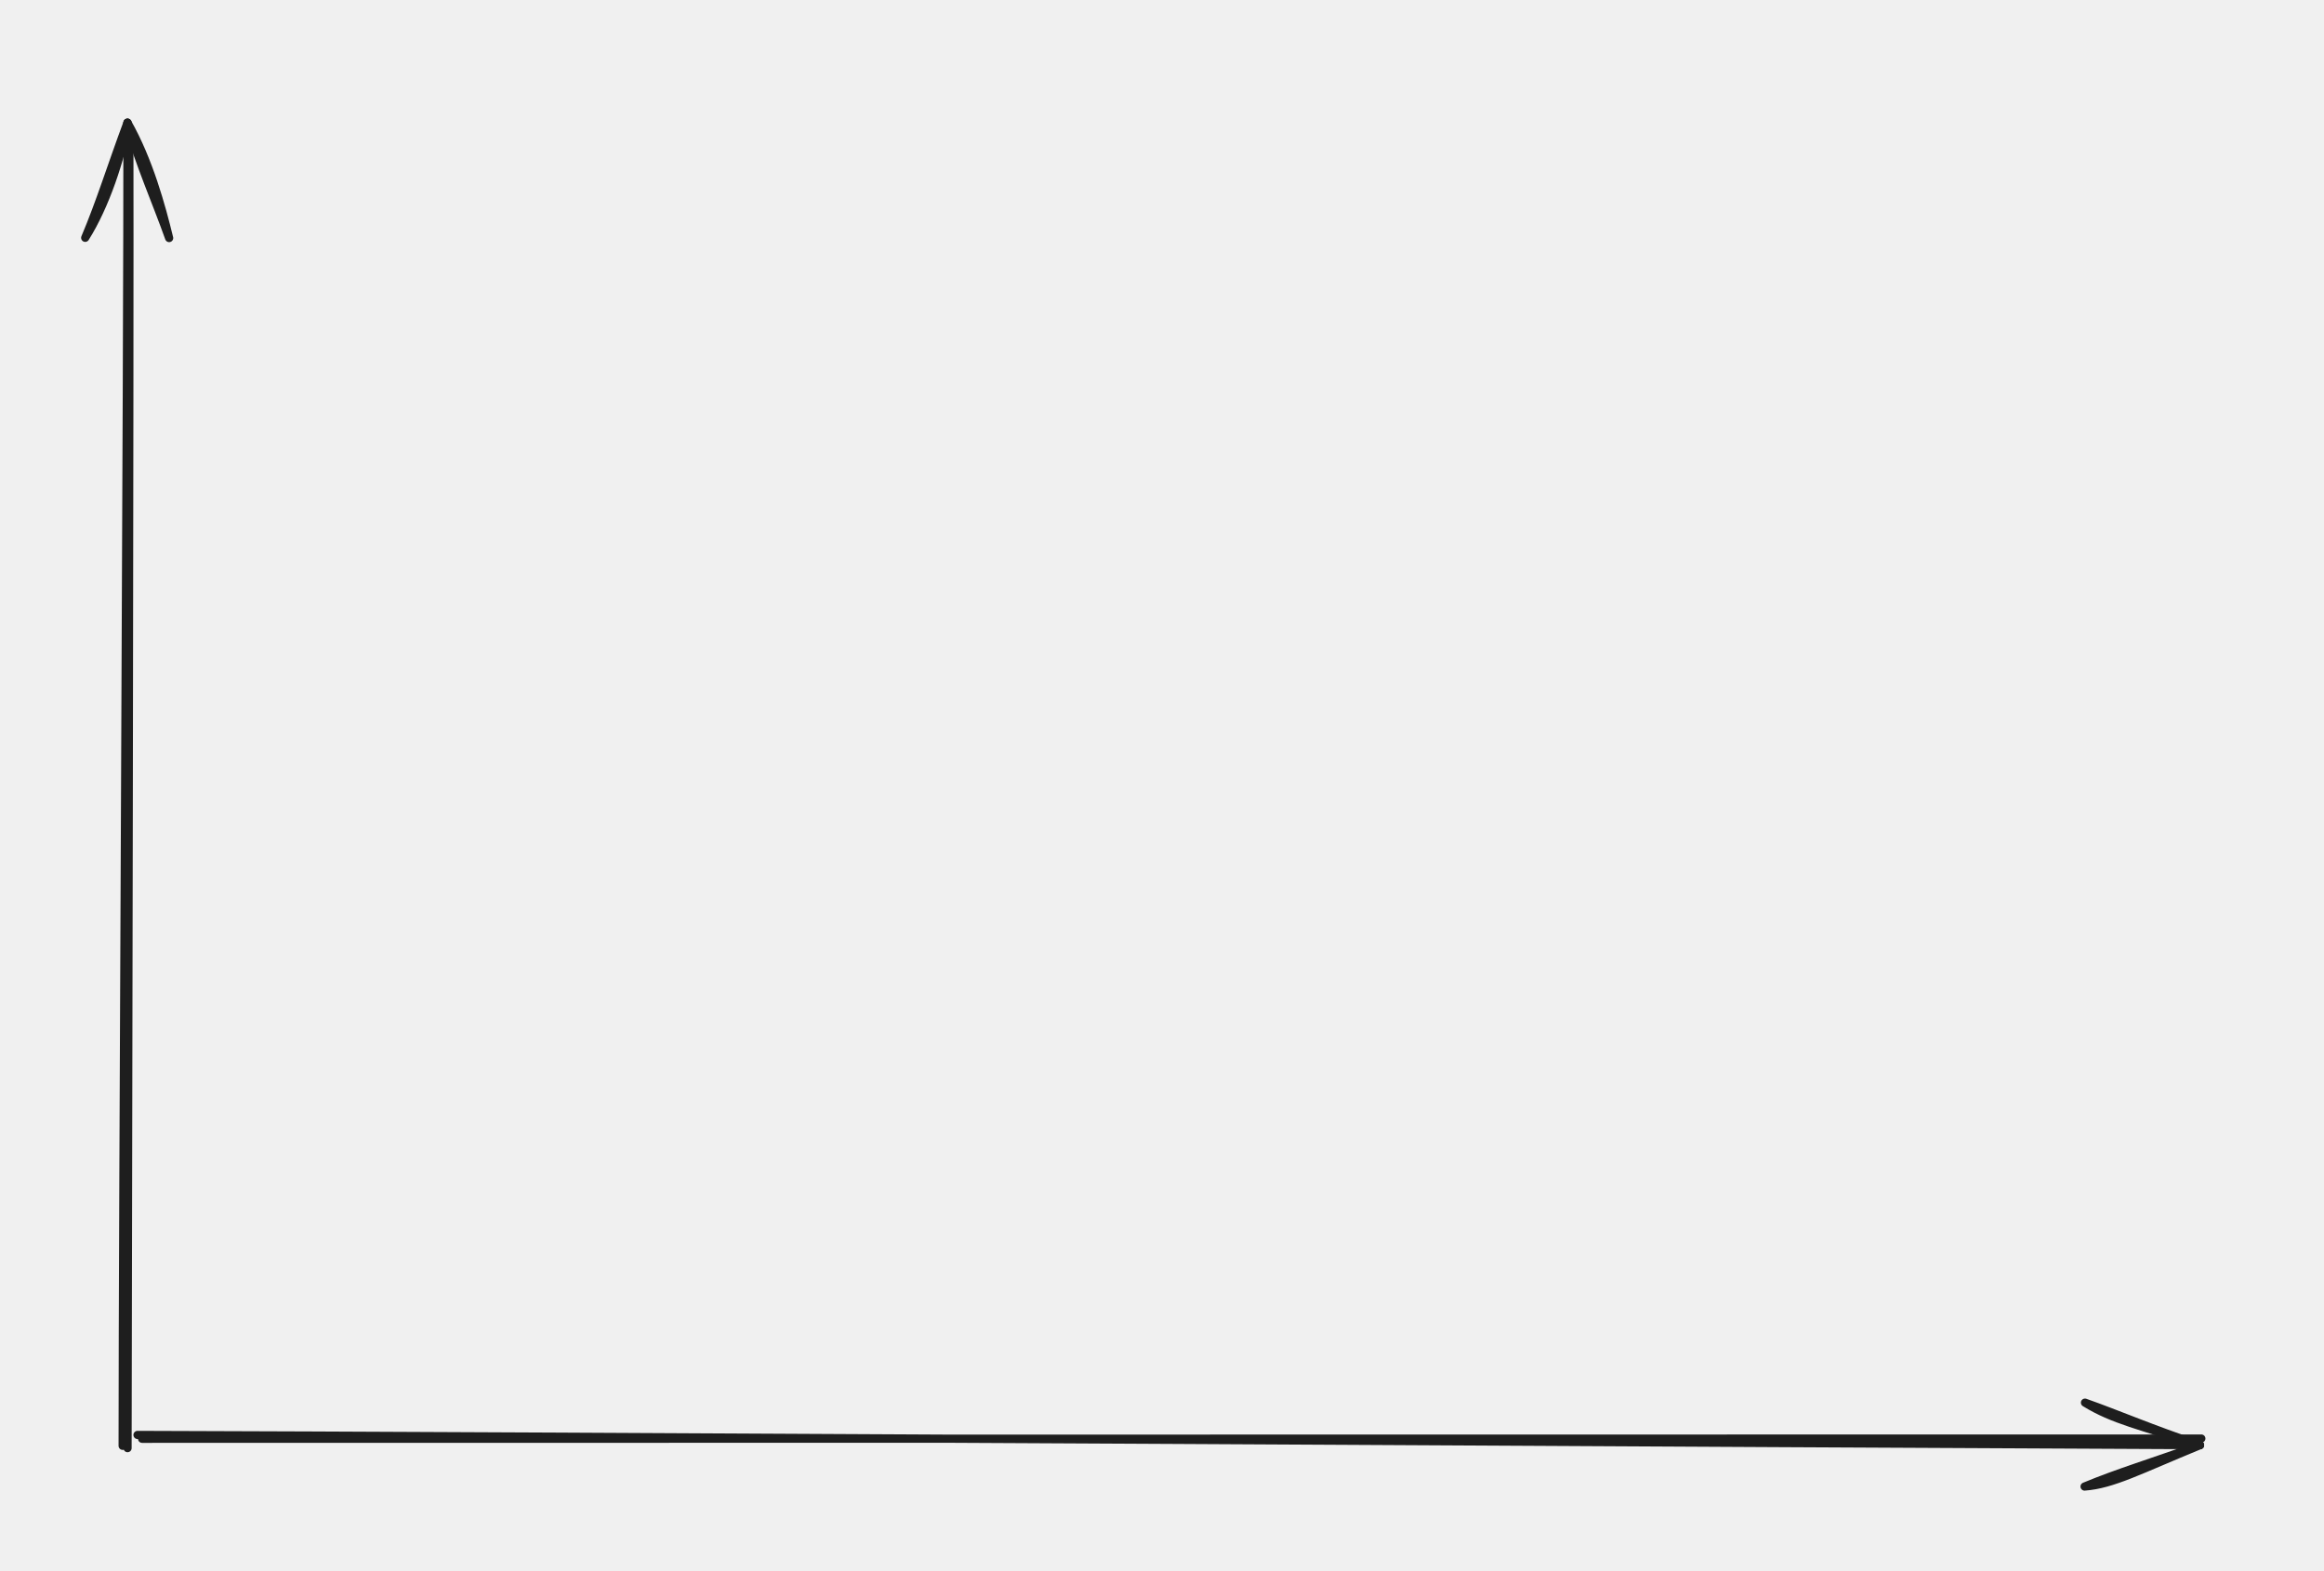
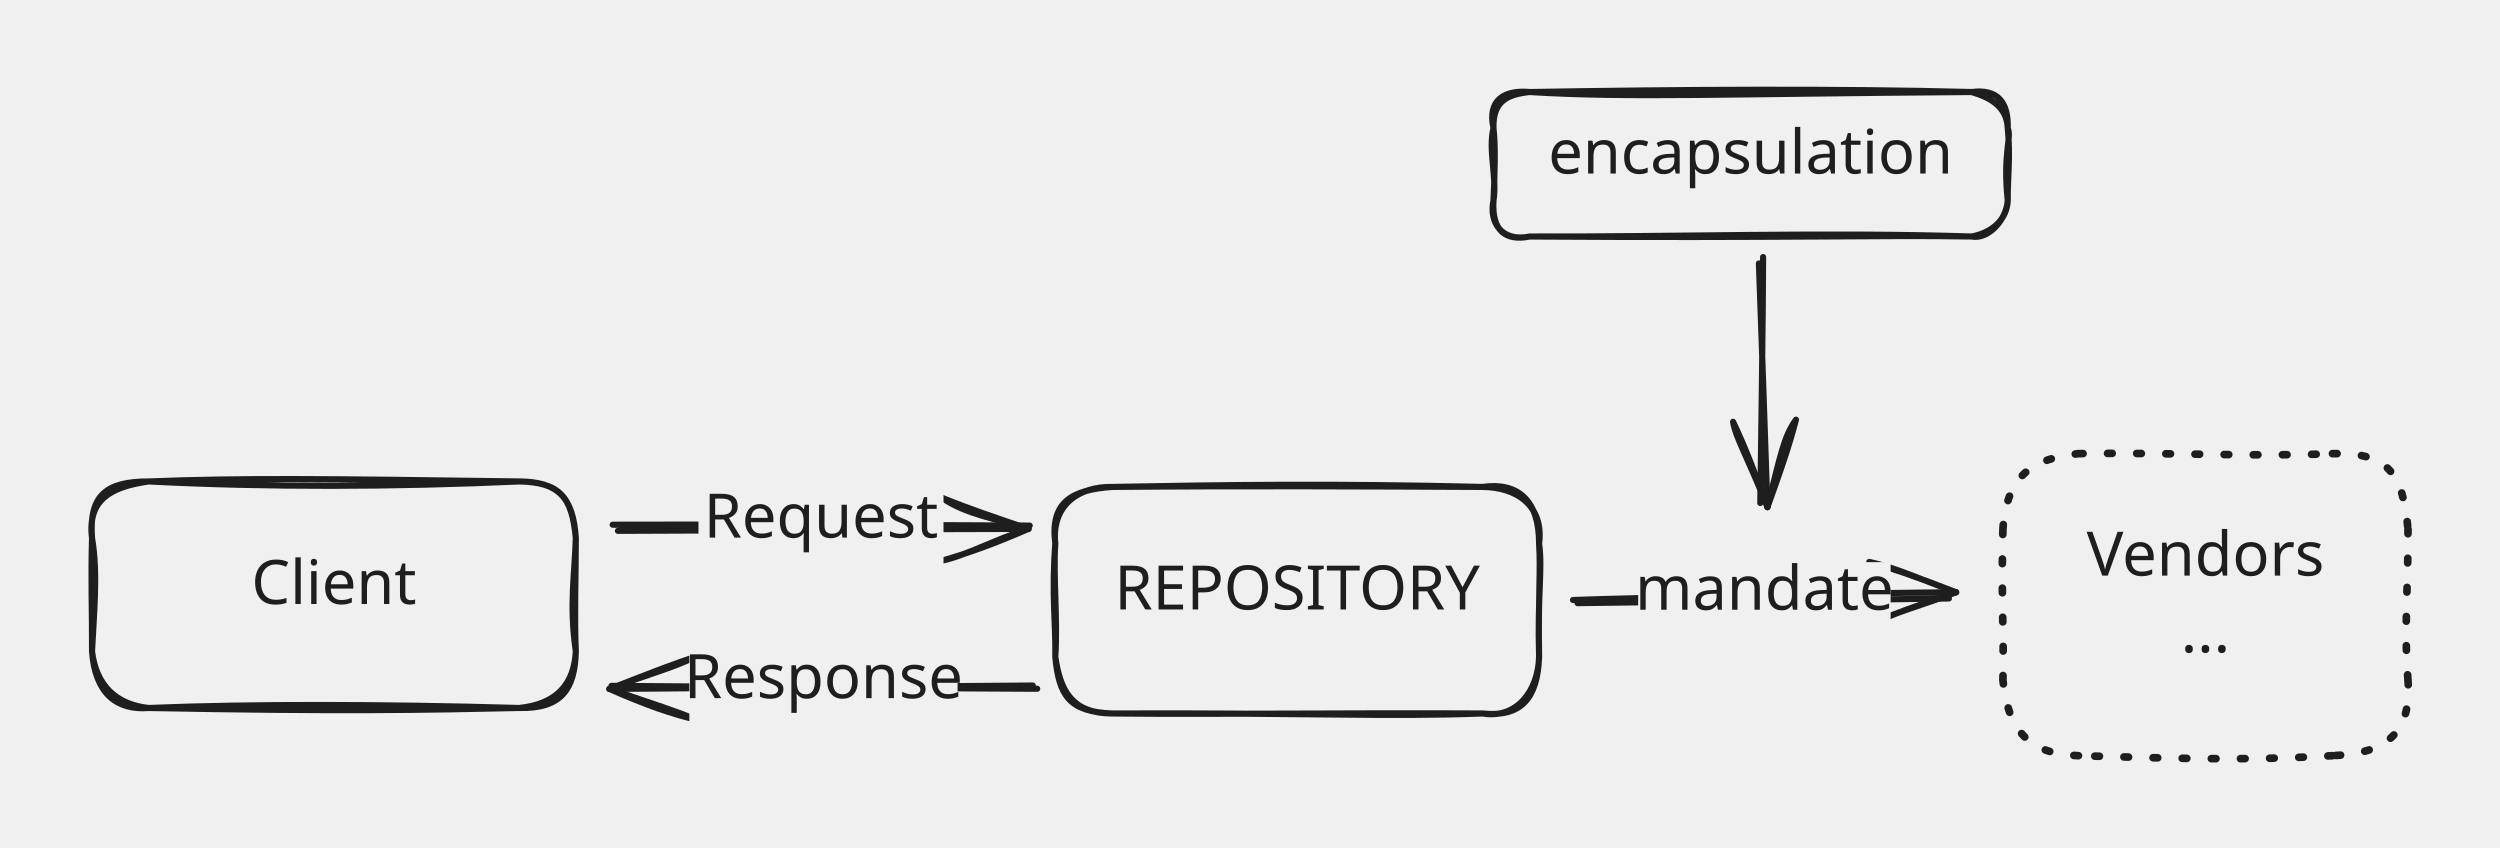
- <svg xmlns="http://www.w3.org/2000/svg" version="1.1" viewBox="0 0 568.423 384.201" width="568.423" height="384.201">
+ <svg xmlns="http://www.w3.org/2000/svg" version="1.1" viewBox="0 0 814.983 276.352" width="814.983" height="276.352">
  
-   eyJ2ZXJzaW9uIjoiMSIsImVuY29kaW5nIjoiYnN0cmluZyIsImNvbXByZXNzZWQiOnRydWUsImVuY29kZWQiOiJ4nO1VTW+bMFx1MDAxOL7nVyB27Sg2IYbe2m5auknV1mirpqlcdTAwMDdcdTAwMTdcdTAwMWPw4tjIdpqmVf77bIdiwpqth1x1MDAxZHpcdTAwMTiRXHUwMDAwv1/P+/WQx1FcdTAwMTCEetOQ8CRcYsl9gVx1MDAxOS0lXodHVn5HpKKCXHUwMDFiXHUwMDE1dGclVrJwlrXWjTo5PsZNXHUwMDEzVVTfXG6xiFxusdy5XHUwMDExRpaEa2VcZn+Yc1x1MDAxMDy6e1x1MDAwZlxiSyl2XHUwMDE4TuxxkmwovFx1MDAxNNxBXHUwMDAylEzyXHUwMDA05knaWVD1zkBpUlx1MDAxYfVcdTAwMWMzRbzGisJT/pUrndZTXHUwMDFk61wih9++x+kk96hzythMb5jLSFx0U7jXKS3Fglxc01LXT9X35Ie8pFhVNSfKVlx1MDAwZTqpaHBB9cbK4riTYl65XHUwMDE4XnJvTmmSRlxioWScIF+ndU1gXHUwMDE2ZVx1MDAwMKaDTM5cdTAwMDVcdTAwMTPSZvJcdTAwMDZcdTAwMTD787nc4mJRmYR42dloiblqsDSz8XbrtkafR01oVWuHXHSjLM7SvJ+MXCKu31x1MDAwMFwimEOQw7zTWLTmonRjv/FdlnhJLqxcdTAwMGJfMdZvXHUwMDE1L9tWPa2HX1x1MDAxMNhKtr5cdTAwMWNr/763WFx1MDAxZWHVlHi3XHUwMDA0XHUwMDAwxelcdTAwMTjEXGKZRvn+M8pcdTAwMTdDeCaKxTN7ozSW+ozykvJq6EJ4eUDDsNLnYrmk2qTxWVCuh1x1MDAxNi7uqV36muDfemFcIvd1Q3Y0NqInk738W+BcdTAwMDfnXHUwMDBl3fvN0d+t3/Yn7D1H/Wc7gpdTOEtcdTAwMGVROFx1MDAxOacwm1x1MDAwMPRiXHUwMDAyk/mHh5+X0+yK1Nef4ulHifCXq9dO4DxcdTAwMDI5XHUwMDE4x1x1MDAxMzgkMIrgPq//NYXTOIlcdTAwMDAwX4r+d6Jjs8+zo3BqKDxGvYxeXHUwMDExhVNcdTAwMDT9ovyncM/guTFcdTAwMGZcdTAwMWP3XHUwMDE5PGpDhebfeqZNo7uBmYHTckZcdTAwMWbIXj3hXHUwMDFkJeuzPy/fqJ2sJSFxXHUwMDFisFx1MDAxZG1/XHUwMDAxXHUwMDE2MFxm4iJ9
+   eyJ2ZXJzaW9uIjoiMSIsImVuY29kaW5nIjoiYnN0cmluZyIsImNvbXByZXNzZWQiOnRydWUsImVuY29kZWQiOiJ4nNVbaVPbOlx1MDAxN/7Or2B4v1x1MDAxNl3tS7/RXHUwMDE2bmlZWqBQ7jJcdTAwMWRcdTAwMTObYOLYwTbrnf7398iBeImTOGncpnSmgGVHx9J5XHUwMDE2XHUwMDFkif/W1tc30seBt/F6fcN76DiB78bO/cYre/3Oi1x1MDAxMz9cbqGJZr8n0W3cye68StNB8vqPP5zBXHUwMDAwdf30XCKKeqhcdTAwMTP1h495gdf3wjSBXHUwMDFi/4bf19f/y/4vdFx1MDAxNHud1Fx0u4GXPZA15X1xVr14XHUwMDEwhVm3hFx1MDAxOCGJMVxmj+7wk3fQXeq50HzpXHUwMDA0iZe3uNkrid1kX3V7+zffduLe++1NTtVl3uulXHUwMDFmXHUwMDA0x+ljkEWVRPDyeVuSxlHPO/Pd9OplXHUwMDA0XG7XJz1cdTAwMTVHt92r0Evs25PR1WjgdPz00V7DefDDIXi9nl95sD1cdTAwMTGGODeUaCVGXHL2UY5cdTAwMDUyRmLDXG5ccsNo3kZBXHUwMDE022j+Rzz7L4/nwun0ulx1MDAxMFToju5JYydMXHUwMDA2Tlxmc5Tfd//8nkQopLDCjNC8kyvP716l0KpcdTAwMTjSglxiWWhLvGzwXHTXXHUwMDA2U2ZkPlC228Gum+XBv/mQx07f27WPhLdBUFx1MDAxY7fQfVx1MDAxZbeXfMkzhj1f+Z6/l71/u5ppxWwrZVxc6j3kL1vIXHUwMDBmc7b/cFx1MDAxMMbbe3HsKTf46mB5+LAxuu/7q/qPXHUwMDFkPszPj7Yv2MG7KNn75mydf2L76ku/3MtL/05cdTAwMWNH900/98z1++pm5+7L2dGn7Z2H8OBE6u1mn/v8Uz7ct1x1MDAwM9dcdTAwMTnCgygshFx1MDAxNoJxotSoPfDDXnUugqjTy1x1MDAxMbVWXGJ4XGbJpXEtXHUwMDEyhp5cdTAwMDRiXG7940KWzEJw/VxmrTaCpUBUUCWJ5lhTzMowZlx1MDAxOPEyupdccmLBXHUwMDExNsZwgaVmosRcdTAwMTcjKNdAWFx1MDAxMcW1YlL+OIRLXHJjWJ2WnkSJXHUwMDAyv89OzzyqKEyP/acsx3Dp6o7T94PH0nRmeVx1MDAwYsP4NvBLI2ivb1x1MDAwNX7X5vBGXHUwMDA3mry4lN6pXHUwMDBmXHUwMDEyObqh77tuUcQ60Jnjh16820R8otjv+qFcdTAwMTOcTIhcdTAwMDXe3Xv/Ml1cdTAwMDRcdTAwMTUm7MJJPNtqr+up+Fx1MDAxY/JDXHJAzUSVhVx1MDAxNKBcZlx1MDAxMjfPgllcdTAwMTCdzoMrXHRReEFUXHUwMDE20lxmmlx1MDAxNIZZKcZbVVjGkNG8XHUwMDE2lHmQL5hkUlx1MDAxODBcdTAwMDOKtyGrtC1ZvU8+XGais5PTu6un0MPn8uaGn57PJ1NcdTAwMWNMXHUwMDA2K2KhKVx1MDAwZiSpXHUwMDEzp2/80PXDbvmtn41pXHUwMDEzcGbM0bm1Q7CJkdCSSHBEVFx1MDAxM03yqOxkOFx1MDAwM1x1MDAxYjNFNpfGRtNcdTAwMGLd2YHsMr/v06O3p+c9J9q99Vx1MDAxZU9cdTAwMGVccqtcdTAwMGJcdTAwMDQjybiE9Fx1MDAxMZhcblNcdTAwMTDxUVx1MDAxY1x1MDAwNjFDtTSMSs250mYsosBJ0rdRv++nMNqfXCI/TKujmlxy35aljSvPXHUwMDE5yyd4o2JblV9cdTAwMDb2XHUwMDEzy3nzdyE7cDFV8Ojnf1/V3j1cdTAwMGWUymNrxe/zOpSJXHUwMDA2hXAlqWKUNvco9em+0lx1MDAwNFxiJlxmXHUwMDE5YuCbxZuUOb9cZpdcdTAwMWFcdTAwMDZhrHRxXHUwMDExsGxcdTAwMWVUXHUwMDA2aWUgX4XWWipiXHUwMDFheVx1MDAxNKGYUeCplrDMWNyjUPAoXHUwMDBicdNCXHUwMDFl5ci7ufWStkzKXGbxrpqUsWBadSmFtKwuIzBjXFxcdTAwMThhmtdcdTAwMDKmL6tWXHUwMDEypVx1MDAwMlxmic24cadcdTAwMDIrcUlJy7VcdTAwMDBcdTAwMDaCwuiEWsC4V9HaKKUkXsL64Sd6lf4+iT5+fNM9XHUwMDBm/nr3meHTr/2jz9fze1x1MDAxNV5ExJK9SmOLXHUwMDAwXlx1MDAwNcjRUFx0cVGKhSxI57NHXHUwMDEwQPuUYyzUJI/QyLU0tk9cdTAwMThpRlx1MDAxOEiqplJcdTAwMTLgejNcdTAwMTZcdTAwMTIh6Lni9Fv7lc06vFSe/CHLYqrXXsiQXHUwMDExXHRcdTAwMDNcdTAwMGLusDFcdTAwMTfWJ/1KcyHHXHUwMDFhXHUwMDExRSVcdTAwMDVzi8GwXHUwMDE0aCZjRElcdTAwMTBpm1x1MDAxMbVCnFx1MDAxOUPw0LLo3ERO8yxgKDWlRv9Sz8JcZsZ5uO17lmRcdTAwMTCFideSaZkh5eOmpVx1MDAxYc0yXFzL1F1cZk2qXHUwMDE3811cZljTgKLL5lx1MDAwNZbp/L+SaFx1MDAwNY+MuMLG8OFiNE+94fpCgVBVd1x1MDAxMlZlK0MzqVxmXHUwMDE1eci/w06Gf3C/f3KdPJ4/RGfx16f0ytlzcdNcdTAwMWSHi1PtnnWevvo3PZzunl76PL27Lvey0E7G77lDXCI0ZvPYuYXEXFzjSVx1MDAwNKGlgfW3nGNlUz/3q81cdTAwMGZcdTAwMWMjXCI52FTQcoJpRcxcdTAwMTlF7a9uKGJcdTAwMDTEXFwoRThwcjMxXHUwMDE3nChu2Fx1MDAxMshhUS2X0iaomSNBf1DLtz9cdTAwMWRcdTAwMWXvnlx1MDAxY1x1MDAxZZ23pOYz5G1MzWviabVcblG0mlUxp1x1MDAwNMw3VnNcdTAwMWNJmM61K1x0VmmsXFwzPkHMuUBSQG5KLWGlZ0wlriVCllx1MDAxMiSNXHUwMDAwQefGfumamiFBgGYwXHUwMDFlSnOtOCEyXHUwMDBm9lx1MDAwNcLAOFx1MDAxYZarqlx1MDAxNYFvrU5Betf04rBcdTAwMGbv7vTddzu9N1uDnad5hE0qrYpl1l9Yp8BcYts9XHUwMDE1XG5cdTAwMTNkICRMOS3cNdpUkVhwqVx1MDAxN91Y6e1cdTAwMDbH37Y6366ftvDx5eat73aP6YRopJJcXFx1MDAxYVxuaJacXHUwMDEyWVx1MDAxM41EXHUwMDA2S8NcdTAwMDSTWMJq6jevVUxGkv3aXHUwMDFjXHUwMDA3Uf6Ba8Xvc59cdTAwMGKZSKRSg64yUXDds4i0XHUwMDFlXHUwMDEwK02kitqyrVBcdTAwMDRrolx1MDAwNa9sulCBhK6UW5dewVx1MDAwMGNlj4ZQTKTEsP5pZHrAbpCM4X+l69FCmZ93MqTvhDaAlizPXGZcdTAwMTNQtTxjwbTqdzSdXGJTqoFcdTAwMWSFMM0rjd/utDnb6ne+kHf395vXe3sy5KcrjlKhXHUwMDExzoSnhE/GXHUwMDE4yqp+SuDsS1ZcIlpcdTAwMWVK83jyeoVBXCLbkVx1MDAxZFx1MDAxMnZhXHUwMDA2XkBKhTGwrFx1MDAxMr/qqMg058E5ZrKYvUt2XHUwMDFlyd1g7/3l2z+TXVx1MDAxMu1cdTAwMWZ+uNy77PX0hFx1MDAxZFx1MDAxMphaoD5cdTAwMDO2XHUwMDAzcyGB1HjhvqHag93Np9nulUx3IOVcdTAwMTf5jWxA6e6xXGabU/On1kOJnsgpmnDokYnmnDJ9tleSUyDPXHUwMDEwI4JTM8YrXHUwMDE0XHUwMDA2vkI3S184SYXsjkldIZQrRHBtIZRcdTAwMTNgXHUwMDE0W5xpg1BaK4Tioy/Hseuo/YOtj1x1MDAwN2dcdTAwMWZcdTAwMWW7X1x1MDAxY7XTtLA4Xa1K/c9dWJyfXHUwMDA1XHUwMDE3sthEiElIs5Vtyomc42xn/WiuNtS0RmBXNaZcdTAwMThcdTAwMTO7ximjzYBcdTAwMDJcdTAwMTgl2916sGe8mdFcdTAwMWEzVSljTrHZXHUwMDE0a8CbJFx1MDAwMv844Fx1MDAxNrbZsFxi0z/xXHUwMDAwtlx1MDAxN3acQXJcdTAwMWI4qc3edsz2XGa5qJrtXHQhtb5lSPDE00723Fx1MDAwNCiznsN3T69+LFx1MDAwM7huZFx1MDAxZM4ykVx1MDAwYvSEXHUwMDE4LPP4+Fx1MDAxZj8xI5GBlXOrR1x1MDAxMu2WQEWJR3A1XHUwMDFhcUVlnU5cdTAwMWFGXHUwMDE4V4y1Yrxb00lxeXdydvxGdo/Dz1x1MDAxZp7+/HxcdTAwMTV3KftcdFx1MDAxYoZccnRSXHUwMDBiyuc5X7mYTuLJW/RcbvxcdTAwMTCDPGhe1a9cdTAwMWbNXHUwMDE1h5uUiDBDXHSDrMaEqFx1MDAxMuLsXHUwMDFmQ5DWz1x1MDAxOCqKXHUwMDA0XHUwMDAz90+pXHUwMDE4qvI48lxucvhcZjgpOKhcdTAwMTQlS1x1MDAwMNziOjlvkv6YTp7CsjCKk39ChFBLMjlDMaoyWVx1MDAxZlEjleRDUrNUkI3whjNcdTAwMThcdTAwMWOntsD1woAwob77PEj5mG7c+d79m+lcdTAwMTm29sxcdTAwMDRcdTAwMTZyXkap39e+/1x1MDAxZlx1MDAxOeD1dSJ9
  <defs>
    <style class="style-fonts">
      @font-face {
        font-family: "Virgil";
        src: url("https://unpkg.com/@excalidraw/excalidraw@undefined/dist/excalidraw-assets/Virgil.woff2");
      }
      @font-face {
        font-family: "Cascadia";
        src: url("https://unpkg.com/@excalidraw/excalidraw@undefined/dist/excalidraw-assets/Cascadia.woff2");
      }
      @font-face {
        font-family: "Assistant";
        src: url("https://unpkg.com/@excalidraw/excalidraw@undefined/dist/excalidraw-assets/Assistant-Regular.woff2");
      }
    </style>
  </defs>
-   <rect x="0" y="0" width="568.423" height="384.201" fill="transparent" />
+   <rect x="0" y="0" width="814.983" height="276.352" fill="transparent" />
+   <g stroke-linecap="round" transform="translate(30 156.9492) rotate(0 78.85352 36.92578)">
+     <path d="M18.46 0 C48.49 -1.18, 76.15 -0.88, 139.24 0 M18.46 0 C57.2 1.98, 98.51 1.82, 139.24 0 M139.24 0 C151.68 0.07, 156.86 4.88, 157.71 18.46 M139.24 0 C152.36 0.28, 156.46 4.8, 157.71 18.46 M157.71 18.46 C157.41 29.88, 155.49 40.07, 157.71 55.39 M157.71 18.46 C157.69 32.15, 157.22 43.34, 157.71 55.39 M157.71 55.39 C157.16 65.87, 151.7 72.56, 139.24 73.85 M157.71 55.39 C157.45 67.79, 152.93 74.18, 139.24 73.85 M139.24 73.85 C109.25 74.51, 80.53 75.05, 18.46 73.85 M139.24 73.85 C95.27 72.6, 51.84 72.48, 18.46 73.85 M18.46 73.85 C8.01 72.71, 1.37 66.71, 0 55.39 M18.46 73.85 C8.01 74.7, 0.97 69.1, 0 55.39 M0 55.39 C0.5 44.26, 2.03 30.01, 0 18.46 M0 55.39 C0.05 42.33, -0.39 31.79, 0 18.46 M0 18.46 C-1.05 4.55, 4.53 -0.01, 18.46 0 M0 18.46 C-1.56 5.91, 6.16 1.77, 18.46 0" stroke="#1e1e1e" stroke-width="2" fill="none" />
+   </g>
+   <g transform="translate(81.80354 181.375) rotate(0 27.04997 12.5)">
+     <text x="27.05" y="0" font-family="Virgil, Segoe UI Emoji" font-size="20px" fill="#1e1e1e" text-anchor="middle" style="white-space: pre;" direction="ltr" dominant-baseline="text-before-edge">Client</text>
+   </g>
+   <g mask="url(#mask-4YREb3NDosL_aAYP3M7Um)" stroke-linecap="round">
+     <g transform="translate(200.6445 172.2305) rotate(0 66.99219 0)">
+       <path d="M-0.92 -1.18 C21.5 -1.32, 112.57 -1.06, 135.03 -0.89 M0.8 0.82 C23.11 0.81, 112.6 0.14, 134.63 0.18" stroke="#1e1e1e" stroke-width="2" fill="none" />
+     </g>
+     <g transform="translate(200.6445 172.2305) rotate(0 66.99219 0)">
+       <path d="M106.47 10.54 C114.2 8.93, 124.37 3.33, 134.63 0.18 M106.47 10.54 C114.9 8.11, 123.37 5.09, 134.63 0.18" stroke="#1e1e1e" stroke-width="2" fill="none" />
+     </g>
+     <g transform="translate(200.6445 172.2305) rotate(0 66.99219 0)">
+       <path d="M106.4 -9.98 C114.14 -4.53, 124.34 -3.07, 134.63 0.18 M106.4 -9.98 C114.85 -6.52, 123.34 -3.66, 134.63 0.18" stroke="#1e1e1e" stroke-width="2" fill="none" />
+     </g>
+   </g>
+   <mask id="mask-4YREb3NDosL_aAYP3M7Um">
+     <rect x="0" y="0" fill="#fff" width="434.629" height="272.23" />
+     <rect x="227.697" y="159.73" fill="#000" width="79.88" height="25" opacity="1" />
+   </mask>
+   <g transform="translate(227.6968 159.7305) rotate(0 40.00321 12.29886)">
+     <text x="39.94" y="0" font-family="Virgil, Segoe UI Emoji" font-size="20px" fill="#1e1e1e" text-anchor="middle" style="white-space: pre;" direction="ltr" dominant-baseline="text-before-edge">Request</text>
+   </g>
+   <g mask="url(#mask-Wdim7qFvUWRPEFxnNT68E)" stroke-linecap="round">
+     <g transform="translate(338.1094 224.5742) rotate(0 -69.66602 0)">
+       <path d="M0.01 -0.04 C-23.04 -0.09, -115.61 -0.86, -138.78 -0.99 M-1.44 -1.1 C-24.56 -0.98, -116.41 -0.17, -139.44 0.02" stroke="#1e1e1e" stroke-width="2" fill="none" />
+     </g>
+     <g transform="translate(338.1094 224.5742) rotate(0 -69.66602 0)">
+       <path d="M-111.34 -10.48 C-118.77 -6.83, -127.67 -4.52, -139.44 0.02 M-111.34 -10.48 C-117.7 -8.43, -124.64 -5.77, -139.44 0.02" stroke="#1e1e1e" stroke-width="2" fill="none" />
+     </g>
+     <g transform="translate(338.1094 224.5742) rotate(0 -69.66602 0)">
+       <path d="M-111.16 10.04 C-118.52 8.35, -127.47 5.33, -139.44 0.02 M-111.16 10.04 C-117.37 7.32, -124.35 5.22, -139.44 0.02" stroke="#1e1e1e" stroke-width="2" fill="none" />
+     </g>
+   </g>
+   <mask id="mask-Wdim7qFvUWRPEFxnNT68E">
+     <rect x="0" y="0" fill="#fff" width="577.441" height="324.574" />
+     <rect x="224.723" y="212.074" fill="#000" width="87.44" height="25" opacity="1" />
+   </mask>
+   <g transform="translate(224.7234 212.0742) rotate(0 43.67021 11.96083)">
+     <text x="43.72" y="0" font-family="Virgil, Segoe UI Emoji" font-size="20px" fill="#1e1e1e" text-anchor="middle" style="white-space: pre;" direction="ltr" dominant-baseline="text-before-edge">Response</text>
+   </g>
+   <g stroke-linecap="round" transform="translate(344.0218 158.7383) rotate(0 78.85352 36.92578)">
+     <path d="M18.46 0 C60.25 -0.39, 102.97 -0.18, 139.24 0 M18.46 0 C54.93 -0.69, 91.3 -1.18, 139.24 0 M139.24 0 C150.87 -1.68, 157.73 4.41, 157.71 18.46 M139.24 0 C150.54 0.06, 159.3 6.22, 157.71 18.46 M157.71 18.46 C158.88 26.85, 157.12 35.3, 157.71 55.39 M157.71 18.46 C158.29 27.1, 157.39 35.47, 157.71 55.39 M157.71 55.39 C157.4 66.53, 150.43 75.73, 139.24 73.85 M157.71 55.39 C157.22 68.8, 152.04 75.16, 139.24 73.85 M139.24 73.85 C109.29 75.03, 79 73.57, 18.46 73.85 M139.24 73.85 C96.01 73.61, 51.08 74.21, 18.46 73.85 M18.46 73.85 C5.18 73.81, 1.58 66.12, 0 55.39 M18.46 73.85 C4.48 73.28, 1.21 68.06, 0 55.39 M0 55.39 C0.19 44.35, -1.27 35.18, 0 18.46 M0 55.39 C0.81 43.42, -0.75 28.79, 0 18.46 M0 18.46 C-1.31 5.83, 7.73 -0.18, 18.46 0 M0 18.46 C-1.79 4.65, 5.64 0.96, 18.46 0" stroke="#1e1e1e" stroke-width="2" fill="none" />
+   </g>
+   <g transform="translate(356.7153 183.1641) rotate(0 66.15996 12.5)">
+     <text x="66.16" y="0" font-family="Virgil, Segoe UI Emoji" font-size="20px" fill="#1e1e1e" text-anchor="middle" style="white-space: pre;" direction="ltr" dominant-baseline="text-before-edge">REPOSITORY</text>
+   </g>
+   <g mask="url(#mask-bV8dWczXiqk0tIVfi4tvj)" stroke-linecap="round">
+     <g transform="translate(514.3343 196.6048) rotate(0 60.84766 -0.8573549)">
+       <path d="M-0.06 0.02 C20.14 -0.32, 100.71 -1.12, 121 -1.51 M-1.55 -1.01 C19.06 -1.79, 102.94 -3.48, 123.35 -3.53" stroke="#1e1e1e" stroke-width="2" fill="none" />
+     </g>
+     <g transform="translate(514.3343 196.6048) rotate(0 60.84766 -0.8573549)">
+       <path d="M95.3 7.1 C103.28 2.93, 111.56 1.03, 123.35 -3.53 M95.3 7.1 C102.03 3.86, 109.44 1.15, 123.35 -3.53" stroke="#1e1e1e" stroke-width="2" fill="none" />
+     </g>
+     <g transform="translate(514.3343 196.6048) rotate(0 60.84766 -0.8573549)">
+       <path d="M95.03 -13.42 C103.18 -11.74, 111.54 -7.8, 123.35 -3.53 M95.03 -13.42 C101.81 -11.49, 109.29 -9.03, 123.35 -3.53" stroke="#1e1e1e" stroke-width="2" fill="none" />
+     </g>
+   </g>
+   <mask id="mask-bV8dWczXiqk0tIVfi4tvj">
+     <rect x="0" y="0" fill="#fff" width="736.03" height="298.32" />
+     <rect x="534.032" y="183.247" fill="#000" width="82.3" height="25" opacity="1" />
+   </mask>
+   <g transform="translate(534.032 183.2475) rotate(0 41.20525 11.60587)">
+     <text x="41.15" y="0" font-family="Virgil, Segoe UI Emoji" font-size="20px" fill="#1e1e1e" text-anchor="middle" style="white-space: pre;" direction="ltr" dominant-baseline="text-before-edge">mandate</text>
+   </g>
  <g stroke-linecap="round">
-     <g transform="translate(30.69869 353.2833) rotate(0 0 -161.4043)">
-       <path d="M0.5 0.92 C0.59 -52.72, 1.06 -267.83, 0.94 -321.73 M-0.7 0.35 C-0.71 -53.61, 0.55 -269.12, 0.48 -323.28" stroke="#1e1e1e" stroke-width="2" fill="none" />
+     <g transform="translate(574.5977 84.82031) rotate(0 0 39.75391)">
+       <path d="M0.16 -1.02 C0.17 12.22, -0.54 65.69, -0.75 79.16 M-1.21 1.06 C-0.74 14.49, 1.17 67.15, 1.57 80.51" stroke="#1e1e1e" stroke-width="2" fill="none" />
    </g>
-     <g transform="translate(30.69869 353.2833) rotate(0 0 -161.4043)">
-       <path d="M10.67 -295.06 C8.79 -302.81, 5.69 -314.1, 0.48 -323.28 M10.67 -295.06 C7.57 -303.79, 3.56 -312.74, 0.48 -323.28" stroke="#1e1e1e" stroke-width="2" fill="none" />
+     <g transform="translate(574.5977 84.82031) rotate(0 0 39.75391)">
+       <path d="M-9.63 52.68 C-8.79 57.91, -5.05 63.79, 1.57 80.51 M-9.63 52.68 C-5.42 61.53, -2.06 70.48, 1.57 80.51" stroke="#1e1e1e" stroke-width="2" fill="none" />
    </g>
-     <g transform="translate(30.69869 353.2833) rotate(0 0 -161.4043)">
-       <path d="M-9.86 -295.12 C-4.93 -302.94, -1.23 -314.2, 0.48 -323.28 M-9.86 -295.12 C-6.21 -303.72, -3.47 -312.65, 0.48 -323.28" stroke="#1e1e1e" stroke-width="2" fill="none" />
+     <g transform="translate(574.5977 84.82031) rotate(0 0 39.75391)">
+       <path d="M10.88 51.99 C6.94 57.41, 5.89 63.45, 1.57 80.51 M10.88 51.99 C8.49 61.2, 5.24 70.37, 1.57 80.51" stroke="#1e1e1e" stroke-width="2" fill="none" />
    </g>
  </g>
  <mask />
-   <g stroke-linecap="round">
-     <g transform="translate(34.11275 351.7051) rotate(0 251.5566 0)">
-       <path d="M0.64 0.21 C84.83 0.2, 420.48 0.18, 504.31 0.15 M-0.48 -0.73 C83.72 -0.53, 420.06 1.42, 503.99 1.77" stroke="#1e1e1e" stroke-width="2" fill="none" />
-     </g>
-     <g transform="translate(34.11275 351.7051) rotate(0 251.5566 0)">
-       <path d="M475.75 11.89 C482.65 11.38, 489.13 7.86, 503.99 1.77 M475.75 11.89 C483.88 8.51, 492.36 5.97, 503.99 1.77" stroke="#1e1e1e" stroke-width="2" fill="none" />
-     </g>
-     <g transform="translate(34.11275 351.7051) rotate(0 251.5566 0)">
-       <path d="M475.85 -8.63 C482.76 -4.37, 489.21 -3.11, 503.99 1.77 M475.85 -8.63 C483.92 -5.78, 492.37 -2.1, 503.99 1.77" stroke="#1e1e1e" stroke-width="2" fill="none" />
-     </g>
+   <g stroke-linecap="round" transform="translate(486.8662 30) rotate(0 83.82031 23.55078)">
+     <path d="M11.78 0 C60.38 -0.84, 113.4 -1.14, 155.87 0 M11.78 0 C44.43 2, 75.62 0.54, 155.87 0 M155.87 0 C162.13 1.83, 167.38 4.88, 167.64 11.78 M155.87 0 C164.55 -1.15, 167.9 3.56, 167.64 11.78 M167.64 11.78 C169.01 14.94, 166 19.88, 167.64 35.33 M167.64 11.78 C168.58 21.03, 167.58 27.88, 167.64 35.33 M167.64 35.33 C167.43 41.54, 162.53 45.87, 155.87 47.1 M167.64 35.33 C167.27 41.47, 161.46 48.2, 155.87 47.1 M155.87 47.1 C108.45 45.59, 60.16 47.25, 11.78 47.1 M155.87 47.1 C125.94 46.58, 95.19 47.64, 11.78 47.1 M11.78 47.1 C2.58 48.99, -1.5 42.4, 0 35.33 M11.78 47.1 C4.1 48.67, -0.64 45.39, 0 35.33 M0 35.33 C1.23 28.14, -1.78 18.9, 0 11.78 M0 35.33 C0.42 26.66, 0.67 17.22, 0 11.78 M0 11.78 C-0.27 2.94, 4.56 0.77, 11.78 0 M0 11.78 C-2.07 2.45, 3.7 -0.75, 11.78 0" stroke="#1e1e1e" stroke-width="2" fill="none" />
  </g>
-   <mask />
+   <g transform="translate(505.4666 41.05078) rotate(0 65.21994 12.5)">
+     <text x="65.22" y="0" font-family="Virgil, Segoe UI Emoji" font-size="20px" fill="#1e1e1e" text-anchor="middle" style="white-space: pre;" direction="ltr" dominant-baseline="text-before-edge">encapsulation</text>
+   </g>
+   <g stroke-linecap="round" transform="translate(652.9365 147.8789) rotate(0 66.02344 49.23633)">
+     <path d="M24.62 0 C54.43 -0.45, 81.77 1.1, 107.43 0 M107.43 0 C125.61 -0.51, 130.43 6.43, 132.05 24.62 M132.05 24.62 C132.22 41.88, 130.66 57.23, 132.05 73.85 M132.05 73.85 C133.3 91.22, 124.91 97.77, 107.43 98.47 M107.43 98.47 C79.86 100.14, 55.84 99.38, 24.62 98.47 M24.62 98.47 C9.12 98.03, 1.71 90.92, 0 73.85 M0 73.85 C0.41 59.34, -0.62 47.21, 0 24.62 M0 24.62 C1.25 6.57, 10.19 1.58, 24.62 0" stroke="#1e1e1e" stroke-width="2.5" fill="none" stroke-dasharray="1.5 8" />
+   </g>
+   <g transform="translate(682.69 172.1152) rotate(0 36.26997 25)">
+     <text x="36.27" y="0" font-family="Virgil, Segoe UI Emoji" font-size="20px" fill="#1e1e1e" text-anchor="middle" style="white-space: pre;" direction="ltr" dominant-baseline="text-before-edge">Vendors</text>
+     <text x="36.27" y="25" font-family="Virgil, Segoe UI Emoji" font-size="20px" fill="#1e1e1e" text-anchor="middle" style="white-space: pre;" direction="ltr" dominant-baseline="text-before-edge">...</text>
+   </g>
</svg>
